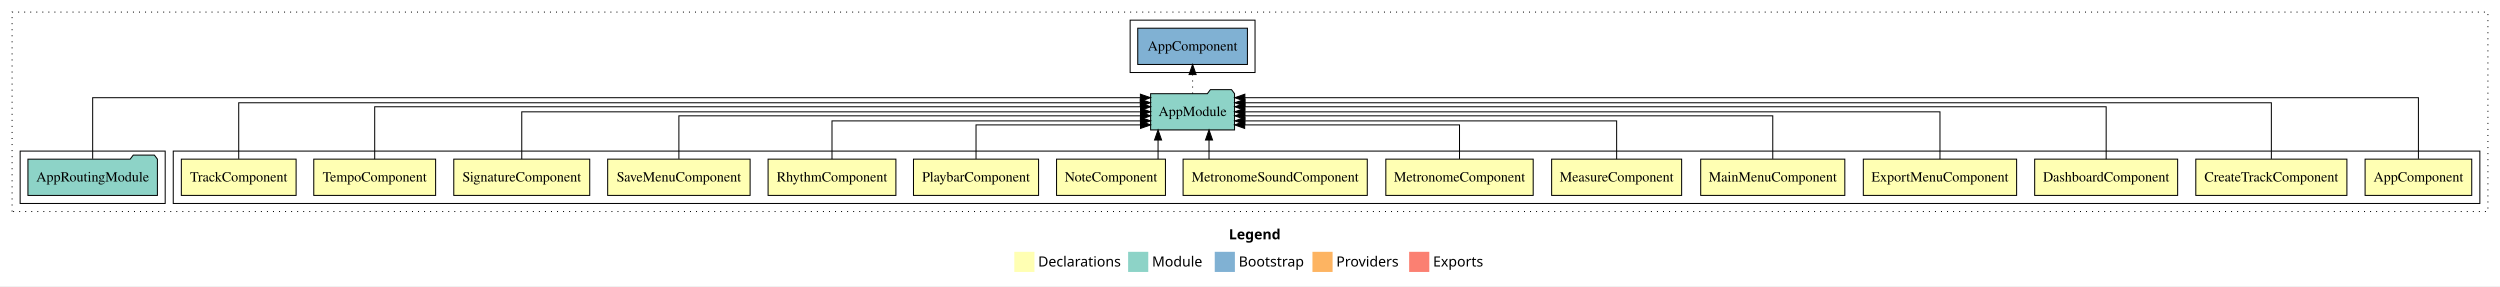
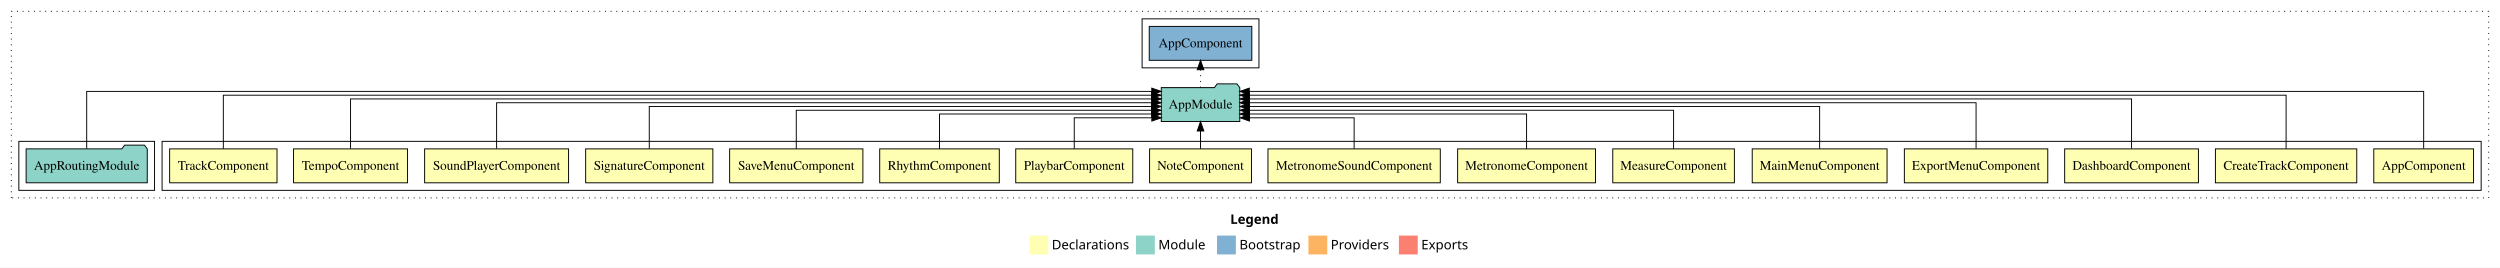
- <svg xmlns="http://www.w3.org/2000/svg" width="2482pt" height="284pt" viewBox="0.00 0.00 2482.00 284.00">
+ <svg xmlns="http://www.w3.org/2000/svg" width="2653pt" height="284pt" viewBox="0.00 0.00 2653.00 284.00">
  <g id="graph0" class="graph" transform="scale(1 1) rotate(0) translate(4 280)">
-     <polygon fill="white" stroke="transparent" points="-4,4 -4,-280 2478,-280 2478,4 -4,4" />
-     <text text-anchor="start" x="1216.01" y="-42.4" font-family="sans-serif" font-weight="bold" font-size="14.00">Legend</text>
-     <polygon fill="#ffffb3" stroke="transparent" points="1003,-10 1003,-30 1023,-30 1023,-10 1003,-10" />
-     <text text-anchor="start" x="1026.63" y="-15.4" font-family="sans-serif" font-size="14.00">  Declarations</text>
-     <polygon fill="#8dd3c7" stroke="transparent" points="1116,-10 1116,-30 1136,-30 1136,-10 1116,-10" />
-     <text text-anchor="start" x="1139.73" y="-15.4" font-family="sans-serif" font-size="14.00">  Module</text>
-     <polygon fill="#80b1d3" stroke="transparent" points="1202,-10 1202,-30 1222,-30 1222,-10 1202,-10" />
-     <text text-anchor="start" x="1225.78" y="-15.4" font-family="sans-serif" font-size="14.00">  Bootstrap</text>
-     <polygon fill="#fdb462" stroke="transparent" points="1299,-10 1299,-30 1319,-30 1319,-10 1299,-10" />
-     <text text-anchor="start" x="1322.67" y="-15.4" font-family="sans-serif" font-size="14.00">  Providers</text>
-     <polygon fill="#fb8072" stroke="transparent" points="1395,-10 1395,-30 1415,-30 1415,-10 1395,-10" />
-     <text text-anchor="start" x="1418.73" y="-15.4" font-family="sans-serif" font-size="14.00">  Exports</text>
+     <polygon fill="white" stroke="transparent" points="-4,4 -4,-280 2649,-280 2649,4 -4,4" />
+     <text text-anchor="start" x="1301.51" y="-42.4" font-family="sans-serif" font-weight="bold" font-size="14.00">Legend</text>
+     <polygon fill="#ffffb3" stroke="transparent" points="1088.5,-10 1088.5,-30 1108.5,-30 1108.5,-10 1088.5,-10" />
+     <text text-anchor="start" x="1112.13" y="-15.4" font-family="sans-serif" font-size="14.00">  Declarations</text>
+     <polygon fill="#8dd3c7" stroke="transparent" points="1201.5,-10 1201.5,-30 1221.5,-30 1221.5,-10 1201.5,-10" />
+     <text text-anchor="start" x="1225.23" y="-15.4" font-family="sans-serif" font-size="14.00">  Module</text>
+     <polygon fill="#80b1d3" stroke="transparent" points="1287.5,-10 1287.5,-30 1307.5,-30 1307.5,-10 1287.5,-10" />
+     <text text-anchor="start" x="1311.28" y="-15.4" font-family="sans-serif" font-size="14.00">  Bootstrap</text>
+     <polygon fill="#fdb462" stroke="transparent" points="1384.5,-10 1384.5,-30 1404.5,-30 1404.5,-10 1384.5,-10" />
+     <text text-anchor="start" x="1408.17" y="-15.4" font-family="sans-serif" font-size="14.00">  Providers</text>
+     <polygon fill="#fb8072" stroke="transparent" points="1480.5,-10 1480.5,-30 1500.5,-30 1500.5,-10 1480.5,-10" />
+     <text text-anchor="start" x="1504.23" y="-15.4" font-family="sans-serif" font-size="14.00">  Exports</text>
    <g id="clust1" class="cluster">
-       <polygon fill="none" stroke="black" stroke-dasharray="1,5" points="8,-70 8,-268 2466,-268 2466,-70 8,-70" />
+       <polygon fill="none" stroke="black" stroke-dasharray="1,5" points="8,-70 8,-268 2637,-268 2637,-70 8,-70" />
    </g>
    <g id="clust2" class="cluster">
-       <polygon fill="none" stroke="black" points="168,-78 168,-130 2458,-130 2458,-78 168,-78" />
+       <polygon fill="none" stroke="black" points="168,-78 168,-130 2629,-130 2629,-78 168,-78" />
    </g>
-     <g id="clust18" class="cluster">
+     <g id="clust19" class="cluster">
      <polygon fill="none" stroke="black" points="16,-78 16,-130 160,-130 160,-78 16,-78" />
    </g>
-     <g id="clust20" class="cluster">
-       <polygon fill="none" stroke="black" points="1118,-208 1118,-260 1242,-260 1242,-208 1118,-208" />
+     <g id="clust21" class="cluster">
+       <polygon fill="none" stroke="black" points="1208,-208 1208,-260 1332,-260 1332,-208 1208,-208" />
    </g>
    <g id="node1" class="node">
-       <polygon fill="#ffffb3" stroke="black" points="2449.94,-122 2344.06,-122 2344.06,-86 2449.94,-86 2449.94,-122" />
-       <text text-anchor="middle" x="2397" y="-99.8" font-family="Times,serif" font-size="14.00">AppComponent</text>
+       <polygon fill="#ffffb3" stroke="black" points="2620.94,-122 2515.06,-122 2515.06,-86 2620.94,-86 2620.94,-122" />
+       <text text-anchor="middle" x="2568" y="-99.8" font-family="Times,serif" font-size="14.00">AppComponent</text>
    </g>
-     <g id="node16" class="node">
-       <polygon fill="#8dd3c7" stroke="black" points="1221.66,-187 1218.66,-191 1197.66,-191 1194.66,-187 1138.34,-187 1138.34,-151 1221.66,-151 1221.66,-187" />
-       <text text-anchor="middle" x="1180" y="-164.8" font-family="Times,serif" font-size="14.00">AppModule</text>
+     <g id="node17" class="node">
+       <polygon fill="#8dd3c7" stroke="black" points="1311.66,-187 1308.66,-191 1287.66,-191 1284.66,-187 1228.34,-187 1228.34,-151 1311.66,-151 1311.66,-187" />
+       <text text-anchor="middle" x="1270" y="-164.8" font-family="Times,serif" font-size="14.00">AppModule</text>
    </g>
    <g id="edge1" class="edge">
-       <path fill="none" stroke="black" d="M2397,-122.32C2397,-145.66 2397,-183 2397,-183 2397,-183 1231.89,-183 1231.89,-183" />
-       <polygon fill="black" stroke="black" points="1231.89,-179.5 1221.89,-183 1231.89,-186.5 1231.89,-179.5" />
+       <path fill="none" stroke="black" d="M2568,-122.32C2568,-145.66 2568,-183 2568,-183 2568,-183 1321.72,-183 1321.72,-183" />
+       <polygon fill="black" stroke="black" points="1321.72,-179.5 1311.72,-183 1321.72,-186.5 1321.72,-179.5" />
    </g>
    <g id="node2" class="node">
-       <polygon fill="#ffffb3" stroke="black" points="2326.01,-122 2175.99,-122 2175.99,-86 2326.01,-86 2326.01,-122" />
-       <text text-anchor="middle" x="2251" y="-99.8" font-family="Times,serif" font-size="14.00">CreateTrackComponent</text>
+       <polygon fill="#ffffb3" stroke="black" points="2497.01,-122 2346.99,-122 2346.99,-86 2497.01,-86 2497.01,-122" />
+       <text text-anchor="middle" x="2422" y="-99.8" font-family="Times,serif" font-size="14.00">CreateTrackComponent</text>
    </g>
    <g id="edge2" class="edge">
-       <path fill="none" stroke="black" d="M2251,-122.29C2251,-144.21 2251,-178 2251,-178 2251,-178 1231.98,-178 1231.98,-178" />
-       <polygon fill="black" stroke="black" points="1231.98,-174.5 1221.98,-178 1231.98,-181.5 1231.98,-174.5" />
+       <path fill="none" stroke="black" d="M2422,-122.16C2422,-144.35 2422,-179 2422,-179 2422,-179 1321.68,-179 1321.68,-179" />
+       <polygon fill="black" stroke="black" points="1321.68,-175.5 1311.68,-179 1321.68,-182.5 1321.68,-175.5" />
    </g>
    <g id="node3" class="node">
-       <polygon fill="#ffffb3" stroke="black" points="2157.97,-122 2016.03,-122 2016.03,-86 2157.97,-86 2157.97,-122" />
-       <text text-anchor="middle" x="2087" y="-99.8" font-family="Times,serif" font-size="14.00">DashboardComponent</text>
+       <polygon fill="#ffffb3" stroke="black" points="2328.97,-122 2187.03,-122 2187.03,-86 2328.97,-86 2328.97,-122" />
+       <text text-anchor="middle" x="2258" y="-99.8" font-family="Times,serif" font-size="14.00">DashboardComponent</text>
    </g>
    <g id="edge3" class="edge">
-       <path fill="none" stroke="black" d="M2087,-122.03C2087,-142.77 2087,-174 2087,-174 2087,-174 1231.93,-174 1231.93,-174" />
-       <polygon fill="black" stroke="black" points="1231.93,-170.5 1221.93,-174 1231.93,-177.5 1231.93,-170.5" />
+       <path fill="none" stroke="black" d="M2258,-122.28C2258,-143.32 2258,-175 2258,-175 2258,-175 1321.82,-175 1321.82,-175" />
+       <polygon fill="black" stroke="black" points="1321.82,-171.5 1311.82,-175 1321.82,-178.5 1321.82,-171.5" />
    </g>
    <g id="node4" class="node">
-       <polygon fill="#ffffb3" stroke="black" points="1998.1,-122 1845.9,-122 1845.9,-86 1998.1,-86 1998.1,-122" />
-       <text text-anchor="middle" x="1922" y="-99.8" font-family="Times,serif" font-size="14.00">ExportMenuComponent</text>
+       <polygon fill="#ffffb3" stroke="black" points="2169.1,-122 2016.9,-122 2016.9,-86 2169.1,-86 2169.1,-122" />
+       <text text-anchor="middle" x="2093" y="-99.8" font-family="Times,serif" font-size="14.00">ExportMenuComponent</text>
    </g>
    <g id="edge4" class="edge">
-       <path fill="none" stroke="black" d="M1922,-122.11C1922,-141.34 1922,-169 1922,-169 1922,-169 1231.75,-169 1231.75,-169" />
-       <polygon fill="black" stroke="black" points="1231.75,-165.5 1221.75,-169 1231.75,-172.5 1231.75,-165.5" />
+       <path fill="none" stroke="black" d="M2093,-122.31C2093,-142.15 2093,-171 2093,-171 2093,-171 1321.66,-171 1321.66,-171" />
+       <polygon fill="black" stroke="black" points="1321.66,-167.5 1311.66,-171 1321.66,-174.5 1321.66,-167.5" />
    </g>
    <g id="node5" class="node">
-       <polygon fill="#ffffb3" stroke="black" points="1827.54,-122 1684.46,-122 1684.46,-86 1827.54,-86 1827.54,-122" />
-       <text text-anchor="middle" x="1756" y="-99.8" font-family="Times,serif" font-size="14.00">MainMenuComponent</text>
+       <polygon fill="#ffffb3" stroke="black" points="1998.54,-122 1855.46,-122 1855.46,-86 1998.54,-86 1998.54,-122" />
+       <text text-anchor="middle" x="1927" y="-99.8" font-family="Times,serif" font-size="14.00">MainMenuComponent</text>
    </g>
    <g id="edge5" class="edge">
-       <path fill="none" stroke="black" d="M1756,-122.3C1756,-140.27 1756,-165 1756,-165 1756,-165 1231.89,-165 1231.89,-165" />
-       <polygon fill="black" stroke="black" points="1231.89,-161.5 1221.89,-165 1231.89,-168.5 1231.89,-161.5" />
+       <path fill="none" stroke="black" d="M1927,-122.22C1927,-140.83 1927,-167 1927,-167 1927,-167 1321.85,-167 1321.85,-167" />
+       <polygon fill="black" stroke="black" points="1321.85,-163.5 1311.85,-167 1321.85,-170.5 1321.85,-163.5" />
    </g>
    <g id="node6" class="node">
-       <polygon fill="#ffffb3" stroke="black" points="1665.53,-122 1536.47,-122 1536.47,-86 1665.53,-86 1665.53,-122" />
-       <text text-anchor="middle" x="1601" y="-99.8" font-family="Times,serif" font-size="14.00">MeasureComponent</text>
+       <polygon fill="#ffffb3" stroke="black" points="1836.53,-122 1707.47,-122 1707.47,-86 1836.53,-86 1836.53,-122" />
+       <text text-anchor="middle" x="1772" y="-99.8" font-family="Times,serif" font-size="14.00">MeasureComponent</text>
    </g>
    <g id="edge6" class="edge">
-       <path fill="none" stroke="black" d="M1601,-122.03C1601,-138.4 1601,-160 1601,-160 1601,-160 1231.91,-160 1231.91,-160" />
-       <polygon fill="black" stroke="black" points="1231.91,-156.5 1221.91,-160 1231.91,-163.5 1231.91,-156.5" />
+       <path fill="none" stroke="black" d="M1772,-122.02C1772,-139.37 1772,-163 1772,-163 1772,-163 1321.94,-163 1321.94,-163" />
+       <polygon fill="black" stroke="black" points="1321.94,-159.5 1311.94,-163 1321.94,-166.5 1321.94,-159.5" />
    </g>
    <g id="node7" class="node">
-       <polygon fill="#ffffb3" stroke="black" points="1518.15,-122 1371.85,-122 1371.85,-86 1518.15,-86 1518.15,-122" />
-       <text text-anchor="middle" x="1445" y="-99.8" font-family="Times,serif" font-size="14.00">MetronomeComponent</text>
+       <polygon fill="#ffffb3" stroke="black" points="1689.15,-122 1542.85,-122 1542.85,-86 1689.15,-86 1689.15,-122" />
+       <text text-anchor="middle" x="1616" y="-99.8" font-family="Times,serif" font-size="14.00">MetronomeComponent</text>
    </g>
    <g id="edge7" class="edge">
-       <path fill="none" stroke="black" d="M1445,-122.19C1445,-137.18 1445,-156 1445,-156 1445,-156 1231.7,-156 1231.7,-156" />
-       <polygon fill="black" stroke="black" points="1231.7,-152.5 1221.7,-156 1231.7,-159.5 1231.7,-152.5" />
+       <path fill="none" stroke="black" d="M1616,-122.01C1616,-138.05 1616,-159 1616,-159 1616,-159 1321.74,-159 1321.74,-159" />
+       <polygon fill="black" stroke="black" points="1321.74,-155.5 1311.74,-159 1321.74,-162.5 1321.74,-155.5" />
    </g>
    <g id="node8" class="node">
-       <polygon fill="#ffffb3" stroke="black" points="1353.43,-122 1170.57,-122 1170.57,-86 1353.43,-86 1353.43,-122" />
-       <text text-anchor="middle" x="1262" y="-99.8" font-family="Times,serif" font-size="14.00">MetronomeSoundComponent</text>
+       <polygon fill="#ffffb3" stroke="black" points="1524.43,-122 1341.57,-122 1341.57,-86 1524.43,-86 1524.43,-122" />
+       <text text-anchor="middle" x="1433" y="-99.8" font-family="Times,serif" font-size="14.00">MetronomeSoundComponent</text>
    </g>
    <g id="edge8" class="edge">
-       <path fill="none" stroke="black" d="M1196.31,-122.11C1196.31,-122.11 1196.31,-140.99 1196.31,-140.99" />
-       <polygon fill="black" stroke="black" points="1192.81,-140.99 1196.31,-150.99 1199.81,-140.99 1192.81,-140.99" />
+       <path fill="none" stroke="black" d="M1433,-122.12C1433,-136.78 1433,-155 1433,-155 1433,-155 1321.98,-155 1321.98,-155" />
+       <polygon fill="black" stroke="black" points="1321.98,-151.5 1311.98,-155 1321.98,-158.5 1321.98,-151.5" />
    </g>
    <g id="node9" class="node">
-       <polygon fill="#ffffb3" stroke="black" points="1153.05,-122 1044.95,-122 1044.95,-86 1153.05,-86 1153.05,-122" />
-       <text text-anchor="middle" x="1099" y="-99.8" font-family="Times,serif" font-size="14.00">NoteComponent</text>
+       <polygon fill="#ffffb3" stroke="black" points="1324.05,-122 1215.95,-122 1215.95,-86 1324.05,-86 1324.05,-122" />
+       <text text-anchor="middle" x="1270" y="-99.8" font-family="Times,serif" font-size="14.00">NoteComponent</text>
    </g>
    <g id="edge9" class="edge">
-       <path fill="none" stroke="black" d="M1145.72,-122.11C1145.72,-122.11 1145.72,-140.99 1145.72,-140.99" />
-       <polygon fill="black" stroke="black" points="1142.22,-140.99 1145.72,-150.99 1149.22,-140.99 1142.22,-140.99" />
+       <path fill="none" stroke="black" d="M1270,-122.11C1270,-122.11 1270,-140.99 1270,-140.99" />
+       <polygon fill="black" stroke="black" points="1266.5,-140.99 1270,-150.99 1273.5,-140.99 1266.5,-140.99" />
    </g>
    <g id="node10" class="node">
-       <polygon fill="#ffffb3" stroke="black" points="1027.1,-122 902.9,-122 902.9,-86 1027.1,-86 1027.1,-122" />
-       <text text-anchor="middle" x="965" y="-99.8" font-family="Times,serif" font-size="14.00">PlaybarComponent</text>
+       <polygon fill="#ffffb3" stroke="black" points="1198.1,-122 1073.9,-122 1073.9,-86 1198.1,-86 1198.1,-122" />
+       <text text-anchor="middle" x="1136" y="-99.8" font-family="Times,serif" font-size="14.00">PlaybarComponent</text>
    </g>
    <g id="edge10" class="edge">
-       <path fill="none" stroke="black" d="M965,-122.19C965,-137.18 965,-156 965,-156 965,-156 1128.29,-156 1128.29,-156" />
-       <polygon fill="black" stroke="black" points="1128.29,-159.5 1138.29,-156 1128.29,-152.5 1128.29,-159.5" />
+       <path fill="none" stroke="black" d="M1136,-122.12C1136,-136.78 1136,-155 1136,-155 1136,-155 1218.34,-155 1218.34,-155" />
+       <polygon fill="black" stroke="black" points="1218.34,-158.5 1228.34,-155 1218.34,-151.5 1218.34,-158.5" />
    </g>
    <g id="node11" class="node">
-       <polygon fill="#ffffb3" stroke="black" points="885.45,-122 758.55,-122 758.55,-86 885.45,-86 885.45,-122" />
-       <text text-anchor="middle" x="822" y="-99.8" font-family="Times,serif" font-size="14.00">RhythmComponent</text>
+       <polygon fill="#ffffb3" stroke="black" points="1056.45,-122 929.55,-122 929.55,-86 1056.45,-86 1056.45,-122" />
+       <text text-anchor="middle" x="993" y="-99.8" font-family="Times,serif" font-size="14.00">RhythmComponent</text>
    </g>
    <g id="edge11" class="edge">
-       <path fill="none" stroke="black" d="M822,-122.03C822,-138.4 822,-160 822,-160 822,-160 1128.23,-160 1128.23,-160" />
-       <polygon fill="black" stroke="black" points="1128.23,-163.5 1138.23,-160 1128.23,-156.5 1128.23,-163.5" />
+       <path fill="none" stroke="black" d="M993,-122.01C993,-138.05 993,-159 993,-159 993,-159 1218.23,-159 1218.23,-159" />
+       <polygon fill="black" stroke="black" points="1218.23,-162.5 1228.23,-159 1218.23,-155.5 1218.23,-162.5" />
    </g>
    <g id="node12" class="node">
-       <polygon fill="#ffffb3" stroke="black" points="740.7,-122 599.3,-122 599.3,-86 740.7,-86 740.7,-122" />
-       <text text-anchor="middle" x="670" y="-99.8" font-family="Times,serif" font-size="14.00">SaveMenuComponent</text>
+       <polygon fill="#ffffb3" stroke="black" points="911.7,-122 770.3,-122 770.3,-86 911.7,-86 911.7,-122" />
+       <text text-anchor="middle" x="841" y="-99.8" font-family="Times,serif" font-size="14.00">SaveMenuComponent</text>
    </g>
    <g id="edge12" class="edge">
-       <path fill="none" stroke="black" d="M670,-122.3C670,-140.27 670,-165 670,-165 670,-165 1128.26,-165 1128.26,-165" />
-       <polygon fill="black" stroke="black" points="1128.26,-168.5 1138.26,-165 1128.26,-161.5 1128.26,-168.5" />
+       <path fill="none" stroke="black" d="M841,-122.02C841,-139.37 841,-163 841,-163 841,-163 1218.08,-163 1218.08,-163" />
+       <polygon fill="black" stroke="black" points="1218.08,-166.5 1228.08,-163 1218.08,-159.5 1218.08,-166.5" />
    </g>
    <g id="node13" class="node">
-       <polygon fill="#ffffb3" stroke="black" points="581.49,-122 446.51,-122 446.51,-86 581.49,-86 581.49,-122" />
-       <text text-anchor="middle" x="514" y="-99.8" font-family="Times,serif" font-size="14.00">SignatureComponent</text>
+       <polygon fill="#ffffb3" stroke="black" points="752.49,-122 617.51,-122 617.51,-86 752.49,-86 752.49,-122" />
+       <text text-anchor="middle" x="685" y="-99.8" font-family="Times,serif" font-size="14.00">SignatureComponent</text>
    </g>
    <g id="edge13" class="edge">
-       <path fill="none" stroke="black" d="M514,-122.11C514,-141.34 514,-169 514,-169 514,-169 1128.34,-169 1128.34,-169" />
-       <polygon fill="black" stroke="black" points="1128.34,-172.5 1138.34,-169 1128.34,-165.5 1128.34,-172.5" />
+       <path fill="none" stroke="black" d="M685,-122.22C685,-140.83 685,-167 685,-167 685,-167 1217.93,-167 1217.93,-167" />
+       <polygon fill="black" stroke="black" points="1217.93,-170.5 1227.93,-167 1217.93,-163.5 1217.93,-170.5" />
    </g>
    <g id="node14" class="node">
+       <polygon fill="#ffffb3" stroke="black" points="599.38,-122 446.62,-122 446.62,-86 599.38,-86 599.38,-122" />
+       <text text-anchor="middle" x="523" y="-99.8" font-family="Times,serif" font-size="14.00">SoundPlayerComponent</text>
+     </g>
+     <g id="edge14" class="edge">
+       <path fill="none" stroke="black" d="M523,-122.31C523,-142.15 523,-171 523,-171 523,-171 1218.24,-171 1218.24,-171" />
+       <polygon fill="black" stroke="black" points="1218.24,-174.5 1228.24,-171 1218.24,-167.5 1218.24,-174.5" />
+     </g>
+     <g id="node15" class="node">
      <polygon fill="#ffffb3" stroke="black" points="428.49,-122 307.51,-122 307.51,-86 428.49,-86 428.49,-122" />
      <text text-anchor="middle" x="368" y="-99.8" font-family="Times,serif" font-size="14.00">TempoComponent</text>
    </g>
-     <g id="edge14" class="edge">
-       <path fill="none" stroke="black" d="M368,-122.03C368,-142.77 368,-174 368,-174 368,-174 1128.34,-174 1128.34,-174" />
-       <polygon fill="black" stroke="black" points="1128.34,-177.5 1138.34,-174 1128.34,-170.5 1128.34,-177.5" />
+     <g id="edge15" class="edge">
+       <path fill="none" stroke="black" d="M368,-122.28C368,-143.32 368,-175 368,-175 368,-175 1218.3,-175 1218.3,-175" />
+       <polygon fill="black" stroke="black" points="1218.3,-178.5 1228.3,-175 1218.3,-171.5 1218.3,-178.5" />
    </g>
-     <g id="node15" class="node">
+     <g id="node16" class="node">
      <polygon fill="#ffffb3" stroke="black" points="289.97,-122 176.03,-122 176.03,-86 289.97,-86 289.97,-122" />
      <text text-anchor="middle" x="233" y="-99.8" font-family="Times,serif" font-size="14.00">TrackComponent</text>
    </g>
-     <g id="edge15" class="edge">
-       <path fill="none" stroke="black" d="M233,-122.29C233,-144.21 233,-178 233,-178 233,-178 1128.09,-178 1128.09,-178" />
-       <polygon fill="black" stroke="black" points="1128.09,-181.5 1138.09,-178 1128.09,-174.5 1128.09,-181.5" />
+     <g id="edge16" class="edge">
+       <path fill="none" stroke="black" d="M233,-122.16C233,-144.35 233,-179 233,-179 233,-179 1218.06,-179 1218.06,-179" />
+       <polygon fill="black" stroke="black" points="1218.06,-182.5 1228.06,-179 1218.06,-175.5 1218.06,-182.5" />
+     </g>
+     <g id="node19" class="node">
+       <polygon fill="#80b1d3" stroke="black" points="1324.44,-252 1215.56,-252 1215.56,-216 1324.44,-216 1324.44,-252" />
+       <text text-anchor="middle" x="1270" y="-229.8" font-family="Times,serif" font-size="14.00">AppComponent </text>
+     </g>
+     <g id="edge18" class="edge">
+       <path fill="none" stroke="black" stroke-dasharray="1,5" d="M1270,-187.11C1270,-187.11 1270,-205.99 1270,-205.99" />
+       <polygon fill="black" stroke="black" points="1266.5,-205.99 1270,-215.99 1273.5,-205.99 1266.5,-205.99" />
    </g>
    <g id="node18" class="node">
-       <polygon fill="#80b1d3" stroke="black" points="1234.44,-252 1125.56,-252 1125.56,-216 1234.44,-216 1234.44,-252" />
-       <text text-anchor="middle" x="1180" y="-229.8" font-family="Times,serif" font-size="14.00">AppComponent </text>
-     </g>
-     <g id="edge17" class="edge">
-       <path fill="none" stroke="black" stroke-dasharray="1,5" d="M1180,-187.11C1180,-187.11 1180,-205.99 1180,-205.99" />
-       <polygon fill="black" stroke="black" points="1176.5,-205.99 1180,-215.99 1183.5,-205.99 1176.5,-205.99" />
-     </g>
-     <g id="node17" class="node">
      <polygon fill="#8dd3c7" stroke="black" points="152.27,-122 149.27,-126 128.27,-126 125.27,-122 23.73,-122 23.73,-86 152.27,-86 152.27,-122" />
      <text text-anchor="middle" x="88" y="-99.8" font-family="Times,serif" font-size="14.00">AppRoutingModule</text>
    </g>
-     <g id="edge16" class="edge">
-       <path fill="none" stroke="black" d="M88,-122.32C88,-145.66 88,-183 88,-183 88,-183 1128.19,-183 1128.19,-183" />
-       <polygon fill="black" stroke="black" points="1128.19,-186.5 1138.19,-183 1128.19,-179.5 1128.19,-186.5" />
+     <g id="edge17" class="edge">
+       <path fill="none" stroke="black" d="M88,-122.32C88,-145.66 88,-183 88,-183 88,-183 1218.28,-183 1218.28,-183" />
+       <polygon fill="black" stroke="black" points="1218.28,-186.5 1228.28,-183 1218.28,-179.5 1218.28,-186.5" />
    </g>
  </g>
</svg>
